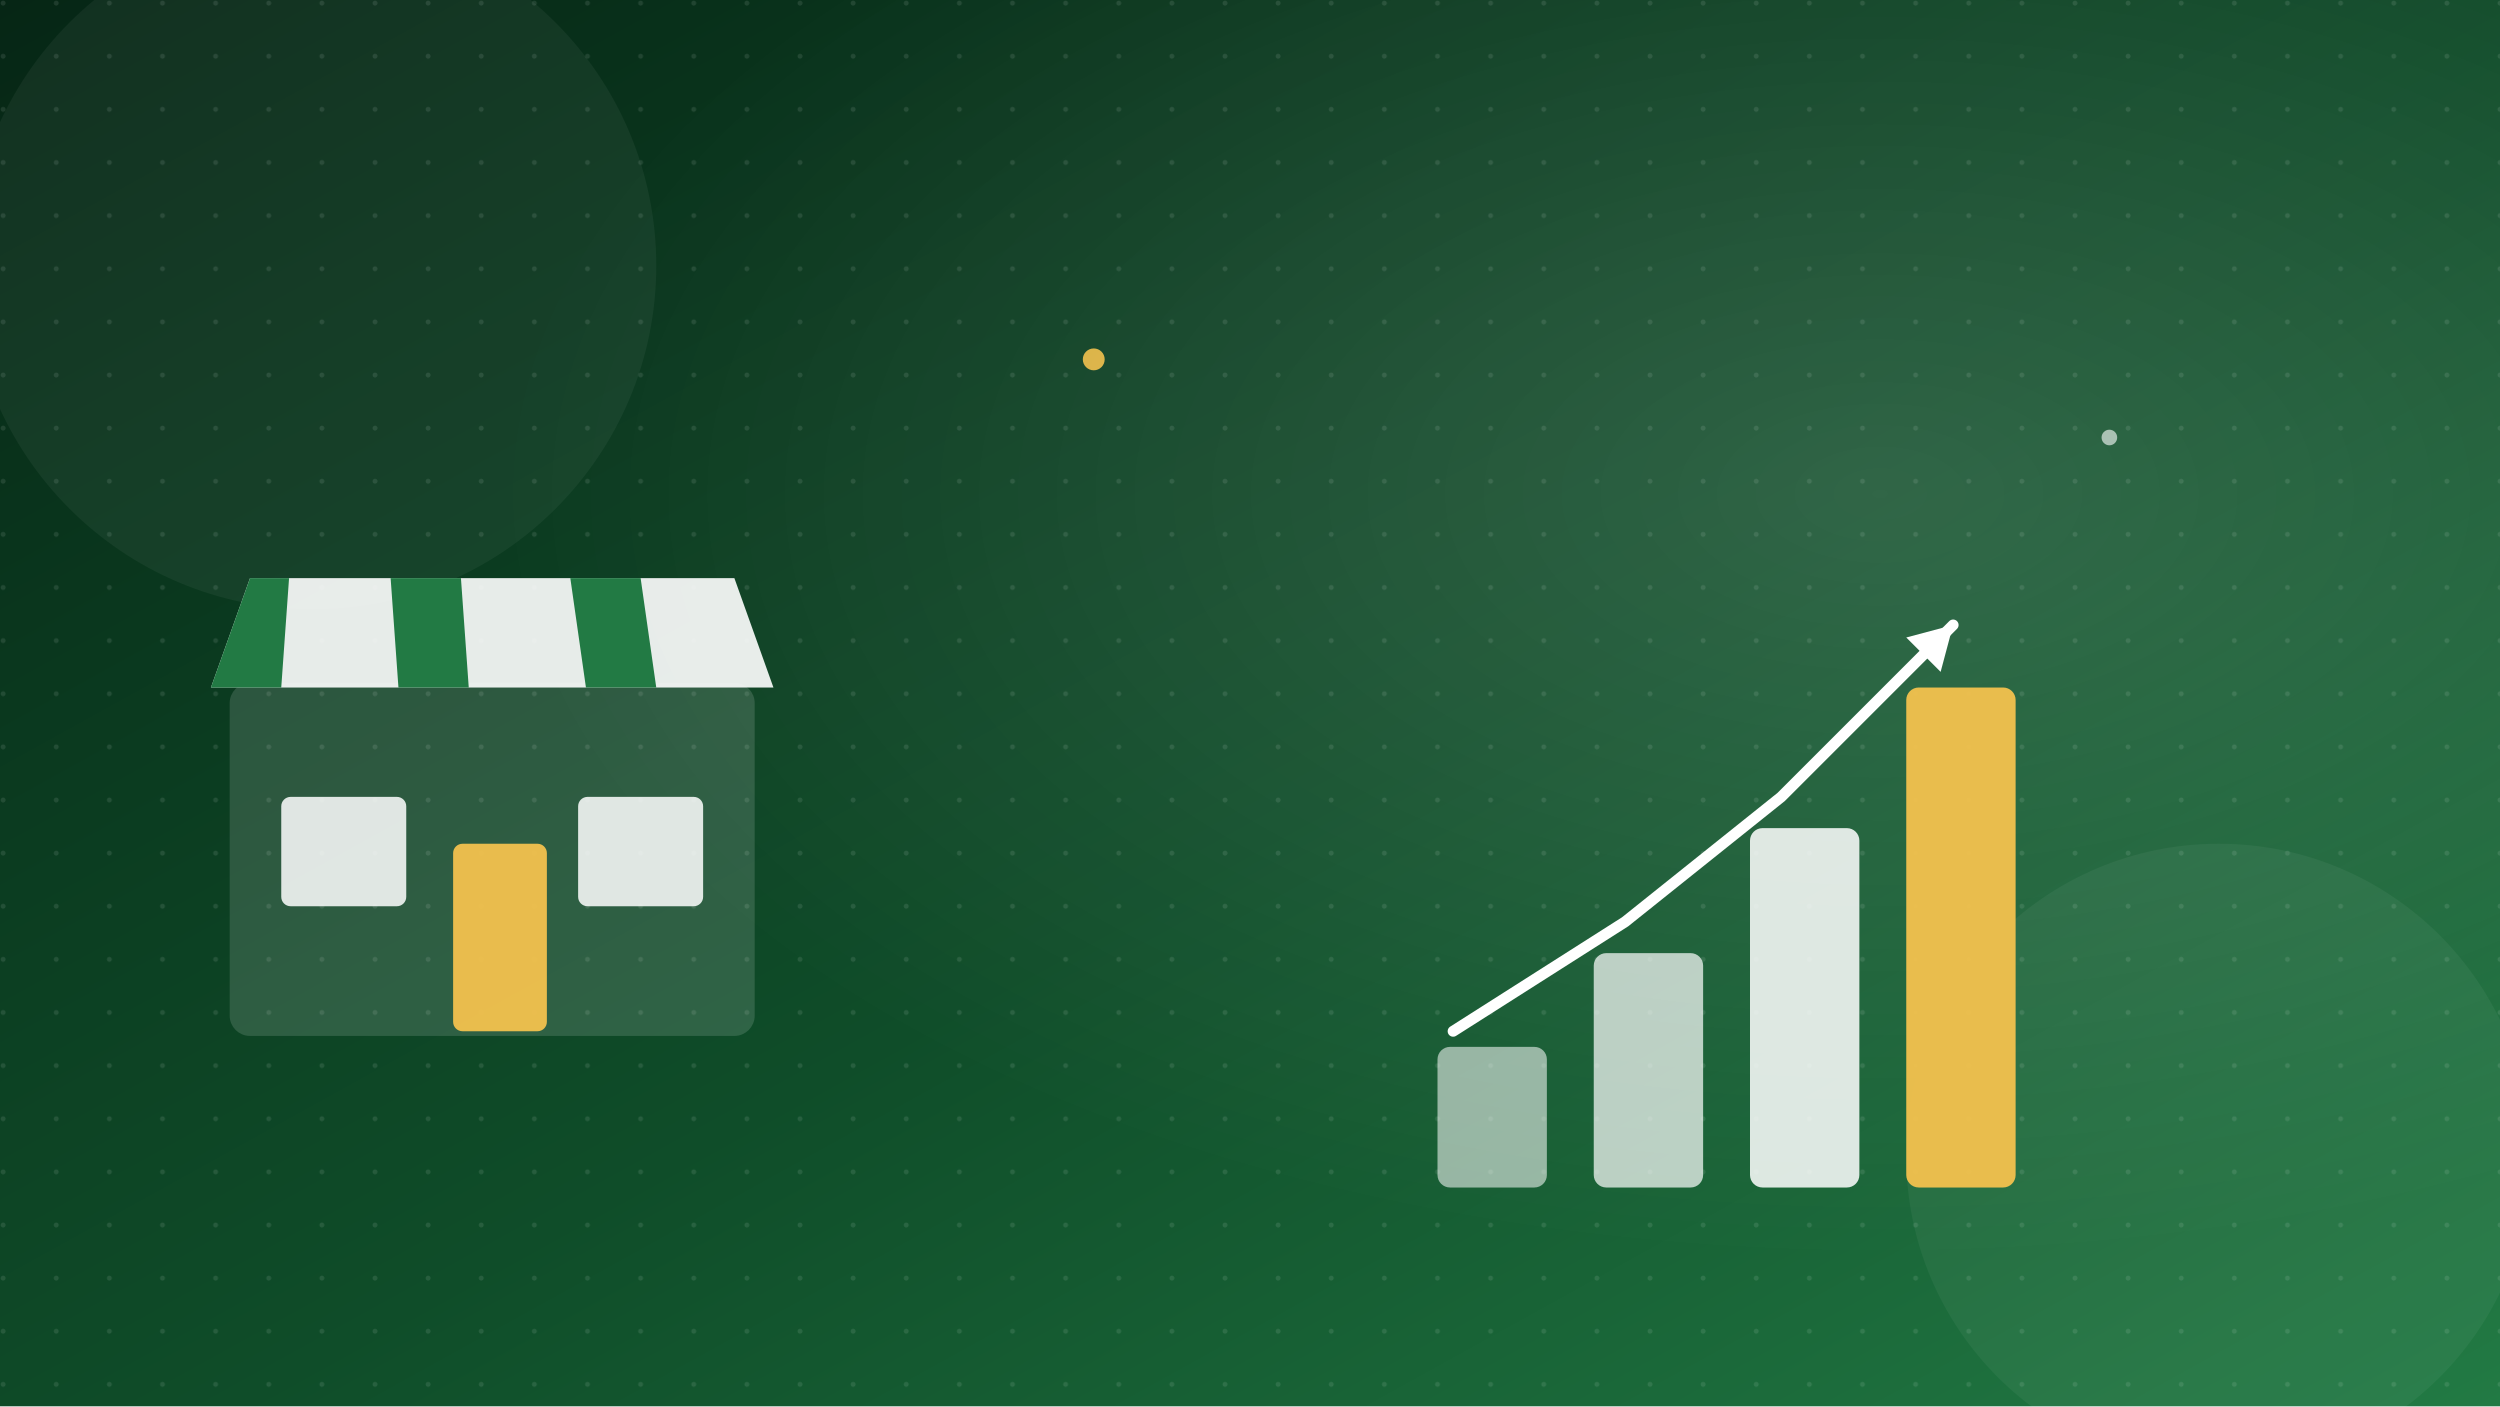
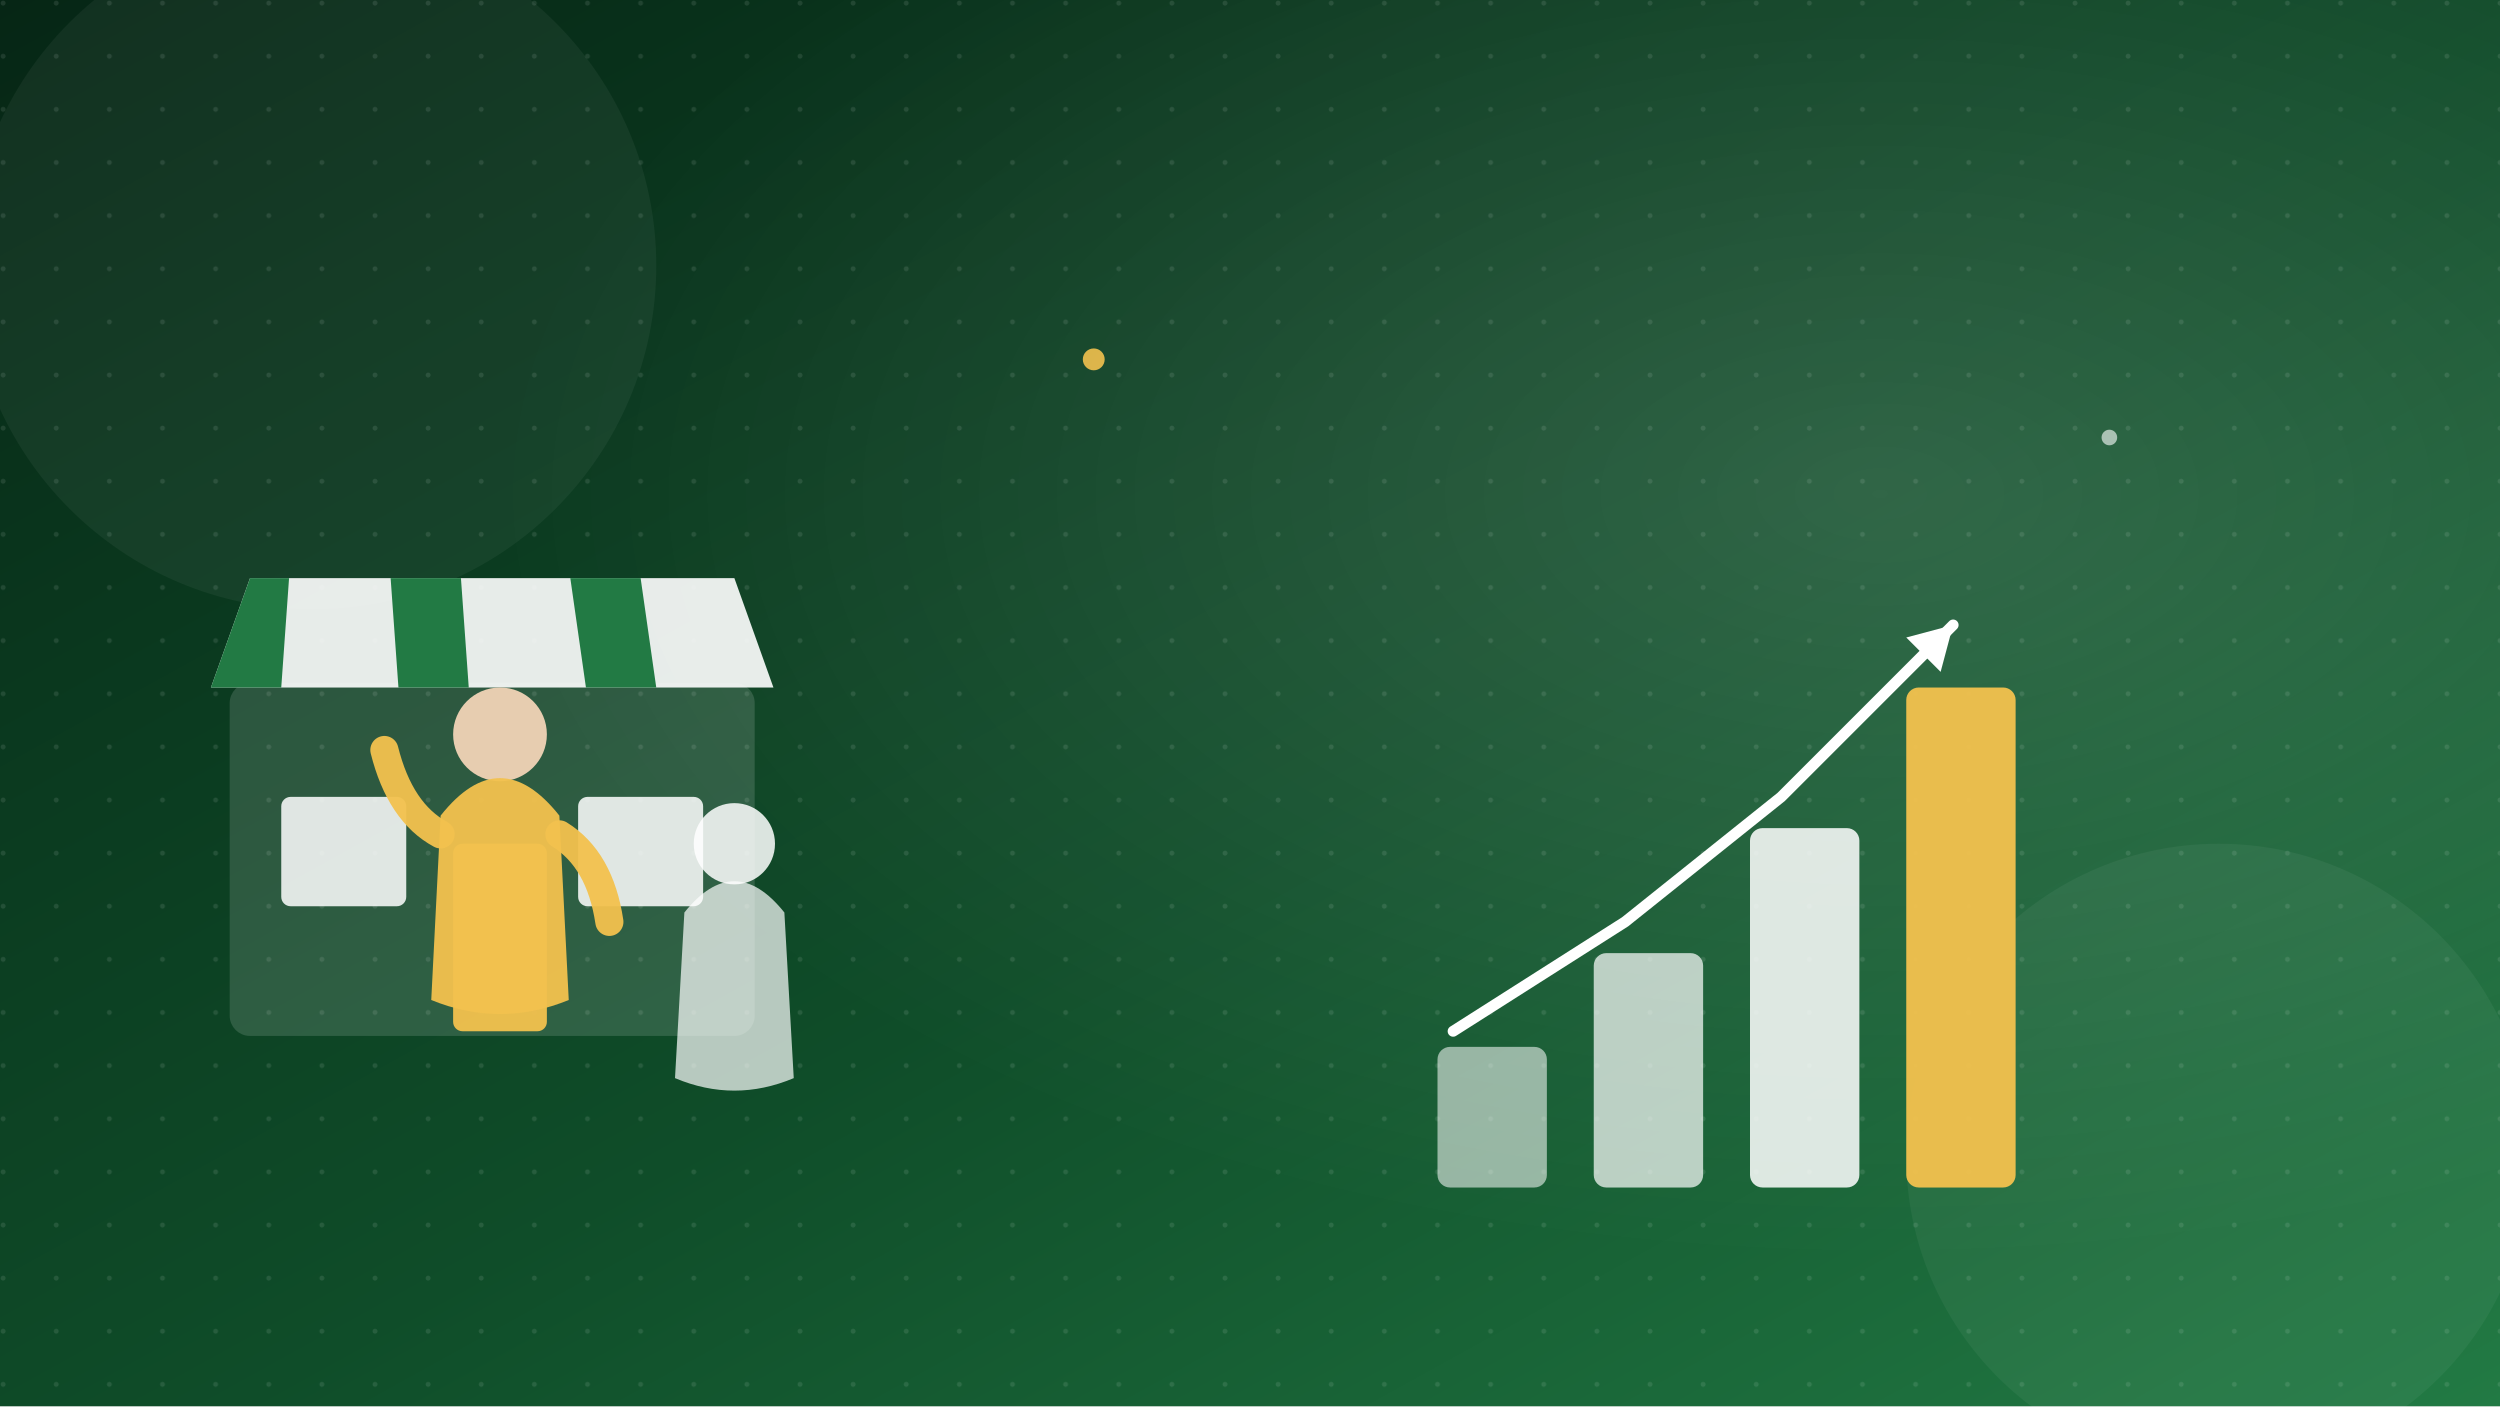
<svg xmlns="http://www.w3.org/2000/svg" viewBox="0 0 1600 900" width="1600" height="900" role="img" aria-label="Illustration financement des entreprises FIADEC">
  <defs>
    <linearGradient id="bgPme" x1="0%" y1="0%" x2="100%" y2="100%">
      <stop offset="0%" stop-color="#062615" />
      <stop offset="55%" stop-color="#0f4d29" />
      <stop offset="100%" stop-color="#227a44" />
    </linearGradient>
    <radialGradient id="glowP" cx="75%" cy="35%" r="55%">
      <stop offset="0%" stop-color="#ffffff" stop-opacity="0.14" />
      <stop offset="100%" stop-color="#ffffff" stop-opacity="0" />
    </radialGradient>
    <pattern id="dotsP" width="34" height="34" patternUnits="userSpaceOnUse">
      <circle cx="2" cy="2" r="1.6" fill="#ffffff" opacity="0.10" />
    </pattern>
  </defs>
  <rect width="1600" height="900" fill="url(#bgPme)" />
  <rect width="1600" height="900" fill="url(#glowP)" />
  <rect width="1600" height="900" fill="url(#dotsP)" />
  <circle cx="200" cy="170" r="220" fill="#ffffff" opacity="0.05" />
  <circle cx="1420" cy="740" r="200" fill="#ffffff" opacity="0.05" />
  <g transform="translate(150,360)">
    <rect x="0" y="80" width="330" height="220" rx="10" fill="#ffffff" opacity="0.14" stroke="#ffffff" stroke-width="6" />
    <rect x="30" y="150" width="80" height="70" rx="6" fill="#ffffff" opacity="0.85" />
    <rect x="220" y="150" width="80" height="70" rx="6" fill="#ffffff" opacity="0.85" />
    <rect x="140" y="180" width="60" height="120" rx="6" fill="#f2c14e" opacity="0.95" />
    <g>
      <polygon points="-15,80 345,80 320,10 10,10" fill="#ffffff" opacity="0.9" />
      <polygon points="-15,80 30,80 35,10 10,10" fill="#227a44" />
      <polygon points="105,80 150,80 145,10 100,10" fill="#227a44" />
      <polygon points="225,80 270,80 260,10 215,10" fill="#227a44" />
    </g>
  </g>
  <g transform="translate(920,760)">
    <rect x="0" y="-90" width="70" height="90" rx="8" fill="#ffffff" opacity="0.55" />
    <rect x="100" y="-150" width="70" height="150" rx="8" fill="#ffffff" opacity="0.7" />
    <rect x="200" y="-230" width="70" height="230" rx="8" fill="#ffffff" opacity="0.85" />
    <rect x="300" y="-320" width="70" height="320" rx="8" fill="#f2c14e" opacity="0.95" />
    <path d="M10,-100 L120,-170 L220,-250 L330,-360" fill="none" stroke="#ffffff" stroke-width="7" stroke-linecap="round" />
    <polygon points="330,-360 300,-352 322,-330" fill="#ffffff" />
  </g>
  <circle cx="700" cy="230" r="7" fill="#f2c14e" opacity="0.9" />
  <circle cx="1350" cy="280" r="5" fill="#ffffff" opacity="0.6" />
+   <g transform="translate(320,470)">
+     <circle cx="0" cy="0" r="30" fill="#e7cdb0" />
+     <path d="M-38,52 Q0,4 38,52 L44,170 Q0,188 -44,170 Z" fill="#f2c14e" opacity="0.95" />
+     <path d="M-38,64 Q-64,50 -74,10" fill="none" stroke="#f2c14e" stroke-width="18" stroke-linecap="round" opacity="0.95" />
+     <path d="M38,64 Q64,80 70,120" fill="none" stroke="#f2c14e" stroke-width="18" stroke-linecap="round" opacity="0.95" />
+   </g>
+   <g transform="translate(470,540)">
+     <circle cx="0" cy="0" r="26" fill="#ffffff" opacity="0.85" />
+     <path d="M-32,44 Q0,4 32,44 L38,150 Q0,166 -38,150 Z" fill="#ffffff" opacity="0.7" />
+   </g>
</svg>
